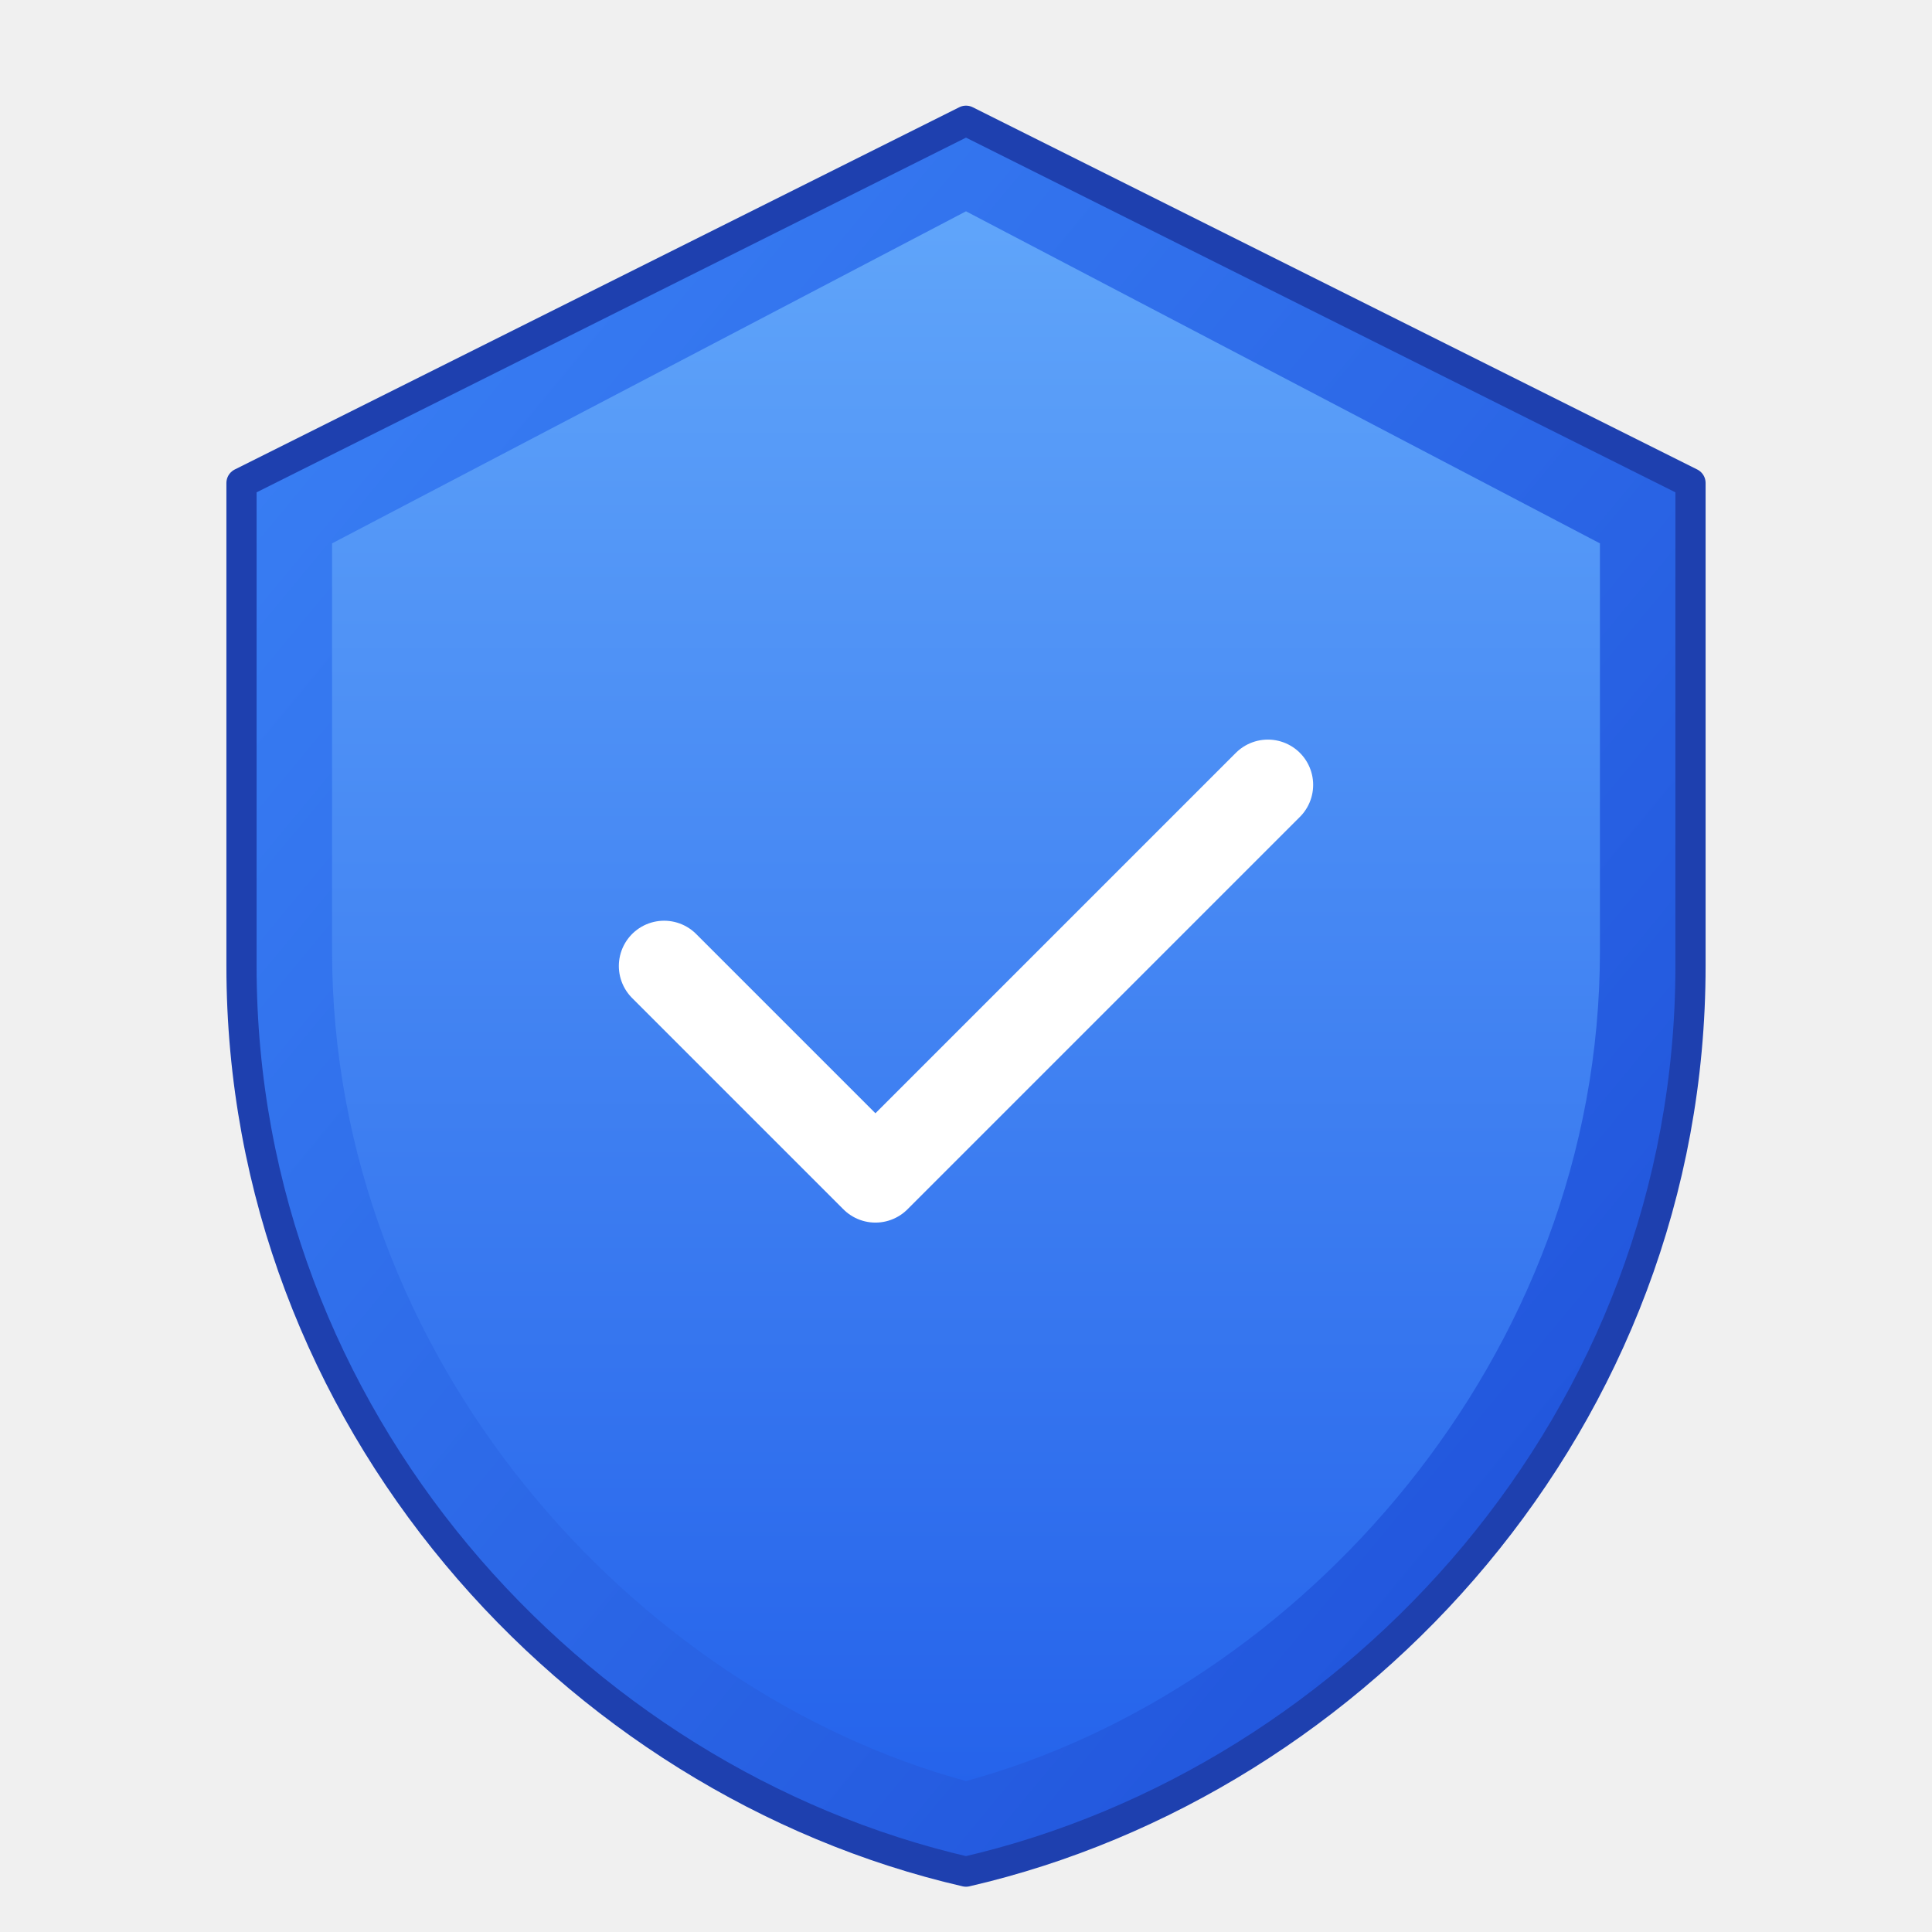
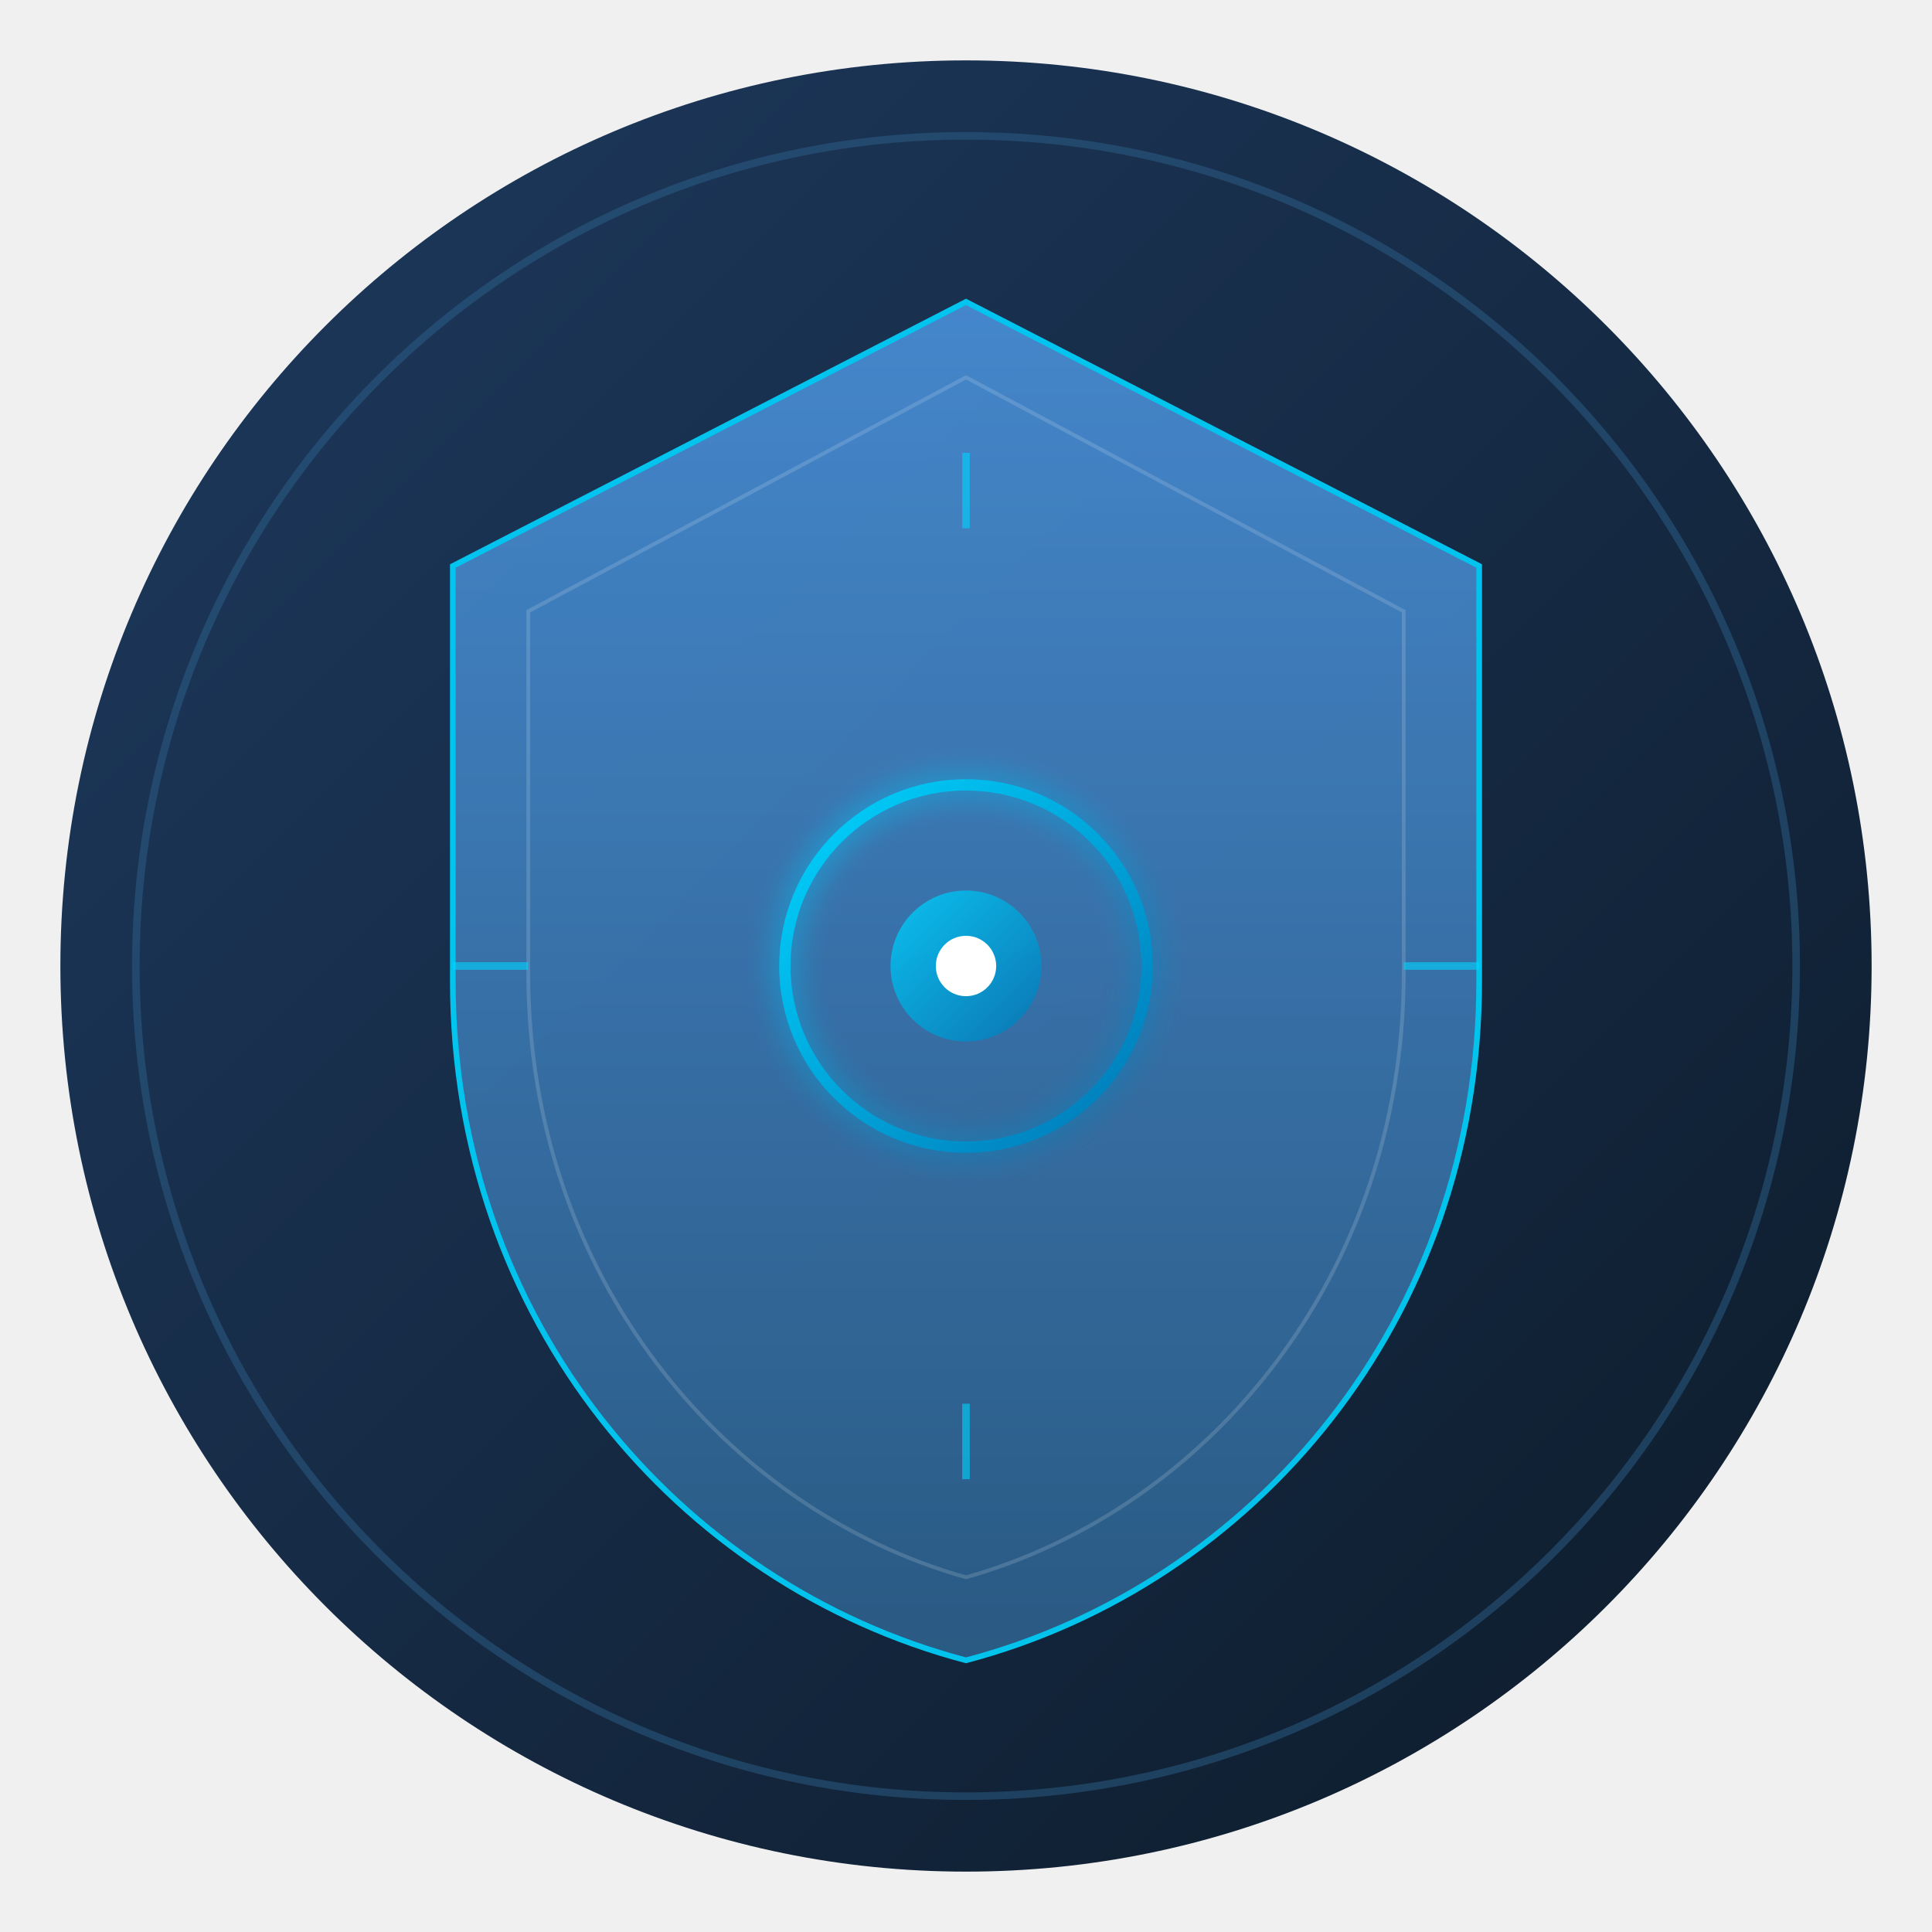
<svg xmlns="http://www.w3.org/2000/svg" viewBox="0 0 512 512" width="512" height="512">
  <defs>
-     <linearGradient id="shieldGrad" x1="0%" y1="0%" x2="100%" y2="100%">
-       <stop offset="0%" style="stop-color:#3b82f6;stop-opacity:1" />
-       <stop offset="100%" style="stop-color:#1d4ed8;stop-opacity:1" />
+     <linearGradient id="bg" x1="0%" y1="0%" x2="100%" y2="100%">
+       <stop offset="0%" style="stop-color:#1e3a5f" />
+       <stop offset="100%" style="stop-color:#0d1b2a" />
    </linearGradient>
-     <linearGradient id="innerGrad" x1="0%" y1="0%" x2="0%" y2="100%">
-       <stop offset="0%" style="stop-color:#60a5fa;stop-opacity:1" />
-       <stop offset="100%" style="stop-color:#2563eb;stop-opacity:1" />
+     <linearGradient id="shield" x1="0%" y1="0%" x2="0%" y2="100%">
+       <stop offset="0%" style="stop-color:#4a90d9" />
+       <stop offset="100%" style="stop-color:#2c5f8a" />
    </linearGradient>
+     <linearGradient id="accent" x1="0%" y1="0%" x2="100%" y2="100%">
+       <stop offset="0%" style="stop-color:#00d4ff" />
+       <stop offset="100%" style="stop-color:#0077b6" />
+     </linearGradient>
+     <filter id="glow">
+       <feGaussianBlur stdDeviation="4" result="blur" />
+       <feMerge>
+         <feMergeNode in="blur" />
+         <feMergeNode in="SourceGraphic" />
+       </feMerge>
+     </filter>
  </defs>
-   <path d="M256 32 L64 128 L64 256 C64 376 152 472 256 496 C360 472 448 376 448 256 L448 128 Z" fill="url(#shieldGrad)" stroke="#1e40af" stroke-width="8" stroke-linejoin="round" />
-   <path d="M256 56 L88 144 L88 252 C88 360 168 448 256 472 C344 448 424 360 424 252 L424 144 Z" fill="url(#innerGrad)" />
-   <path d="M176 256 L232 312 L336 208" fill="none" stroke="#ffffff" stroke-width="24" stroke-linecap="round" stroke-linejoin="round" />
+   <circle cx="256" cy="256" r="240" fill="url(#bg)" />
+   <circle cx="256" cy="256" r="220" fill="none" stroke="#2c5f8a" stroke-width="2" opacity="0.5" />
+   <path d="M256 80 L120 150 L120 260 C120 350 180 420 256 440 C332 420 392 350 392 260 L392 150 Z" fill="url(#shield)" stroke="#00d4ff" stroke-width="1.5" opacity="0.9" />
+   <path d="M256 100 L140 162 L140 258 C140 338 192 400 256 418 C320 400 372 338 372 258 L372 162 Z" fill="none" stroke="#ffffff" stroke-width="1" opacity="0.15" />
+   <circle cx="256" cy="256" r="48" fill="none" stroke="url(#accent)" stroke-width="3" filter="url(#glow)" />
+   <circle cx="256" cy="256" r="20" fill="url(#accent)" opacity="0.8" />
+   <circle cx="256" cy="256" r="8" fill="#ffffff" />
+   <line x1="256" y1="190" x2="256" y2="218" stroke="url(#accent)" stroke-width="3" filter="url(#glow)" />
+   <line x1="256" y1="294" x2="256" y2="322" stroke="url(#accent)" stroke-width="3" filter="url(#glow)" />
+   <line x1="190" y1="256" x2="218" y2="256" stroke="url(#accent)" stroke-width="3" filter="url(#glow)" />
+   <line x1="294" y1="256" x2="322" y2="256" stroke="url(#accent)" stroke-width="3" filter="url(#glow)" />
+   <path d="M256 120 L256 140" stroke="#00d4ff" stroke-width="2" opacity="0.6" />
+   <path d="M256 372 L256 392" stroke="#00d4ff" stroke-width="2" opacity="0.6" />
+   <path d="M120 256 L140 256" stroke="#00d4ff" stroke-width="2" opacity="0.6" />
+   <path d="M372 256 L392 256" stroke="#00d4ff" stroke-width="2" opacity="0.6" />
</svg>
